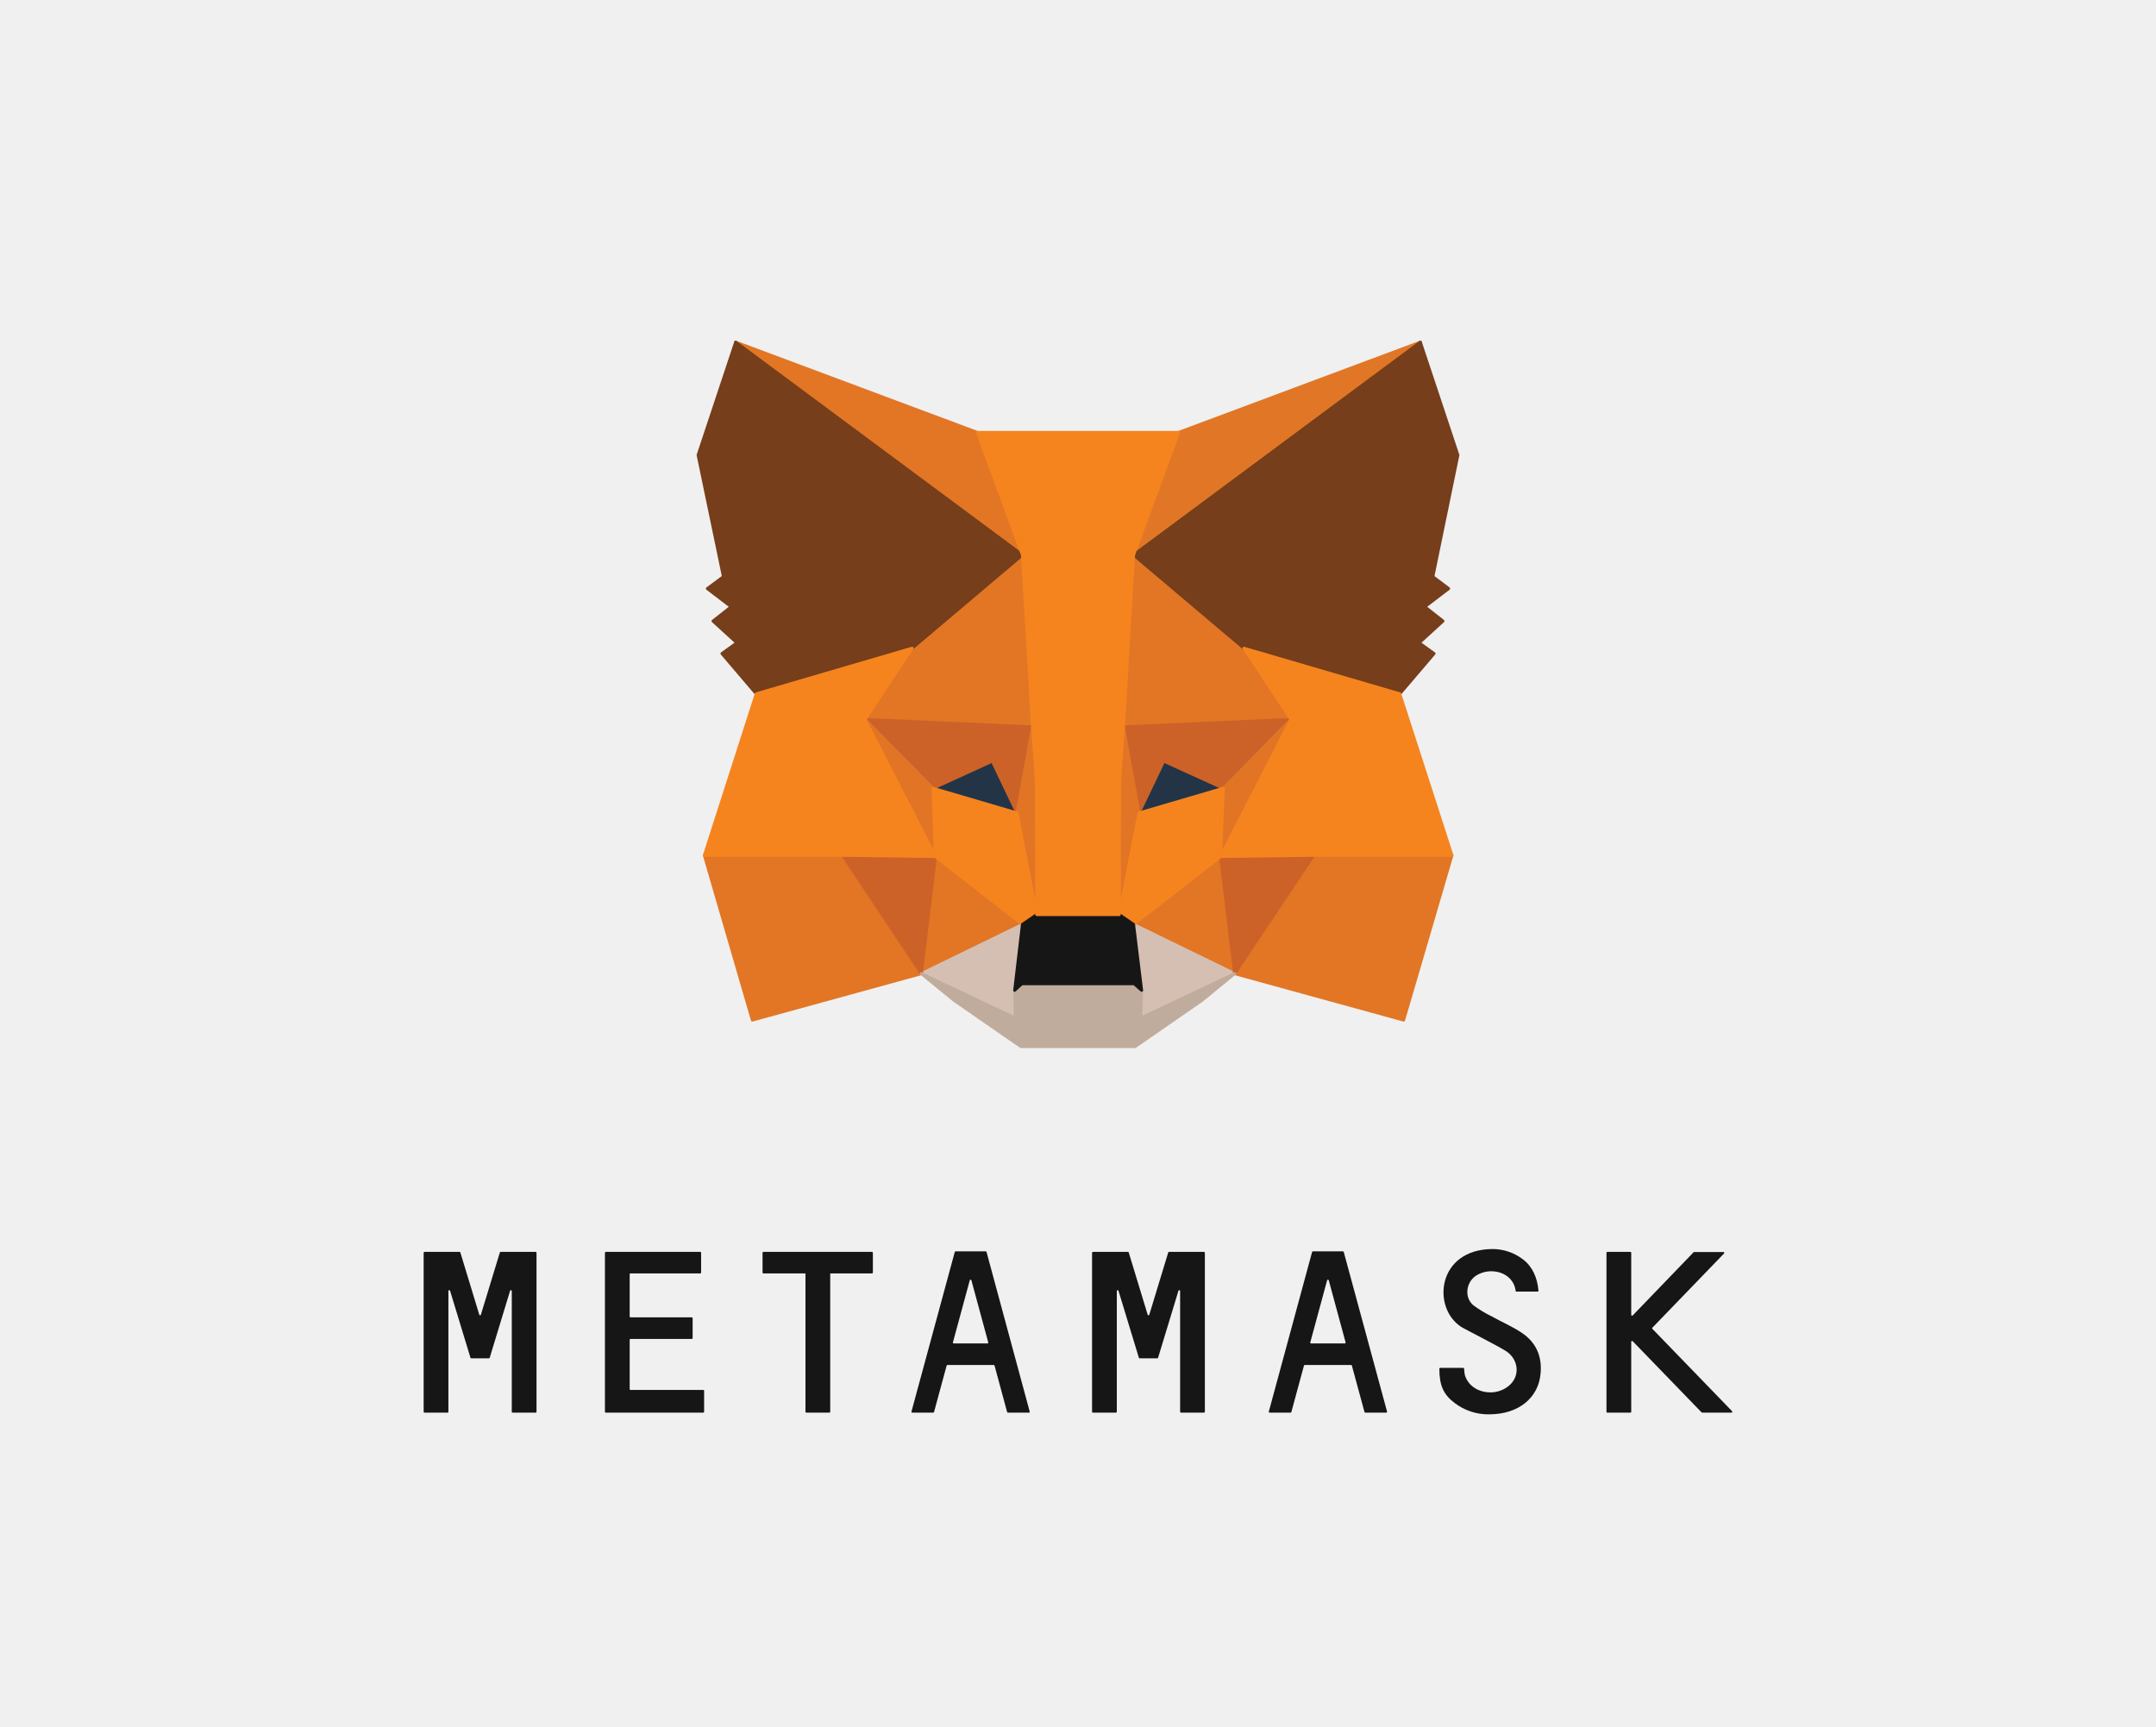
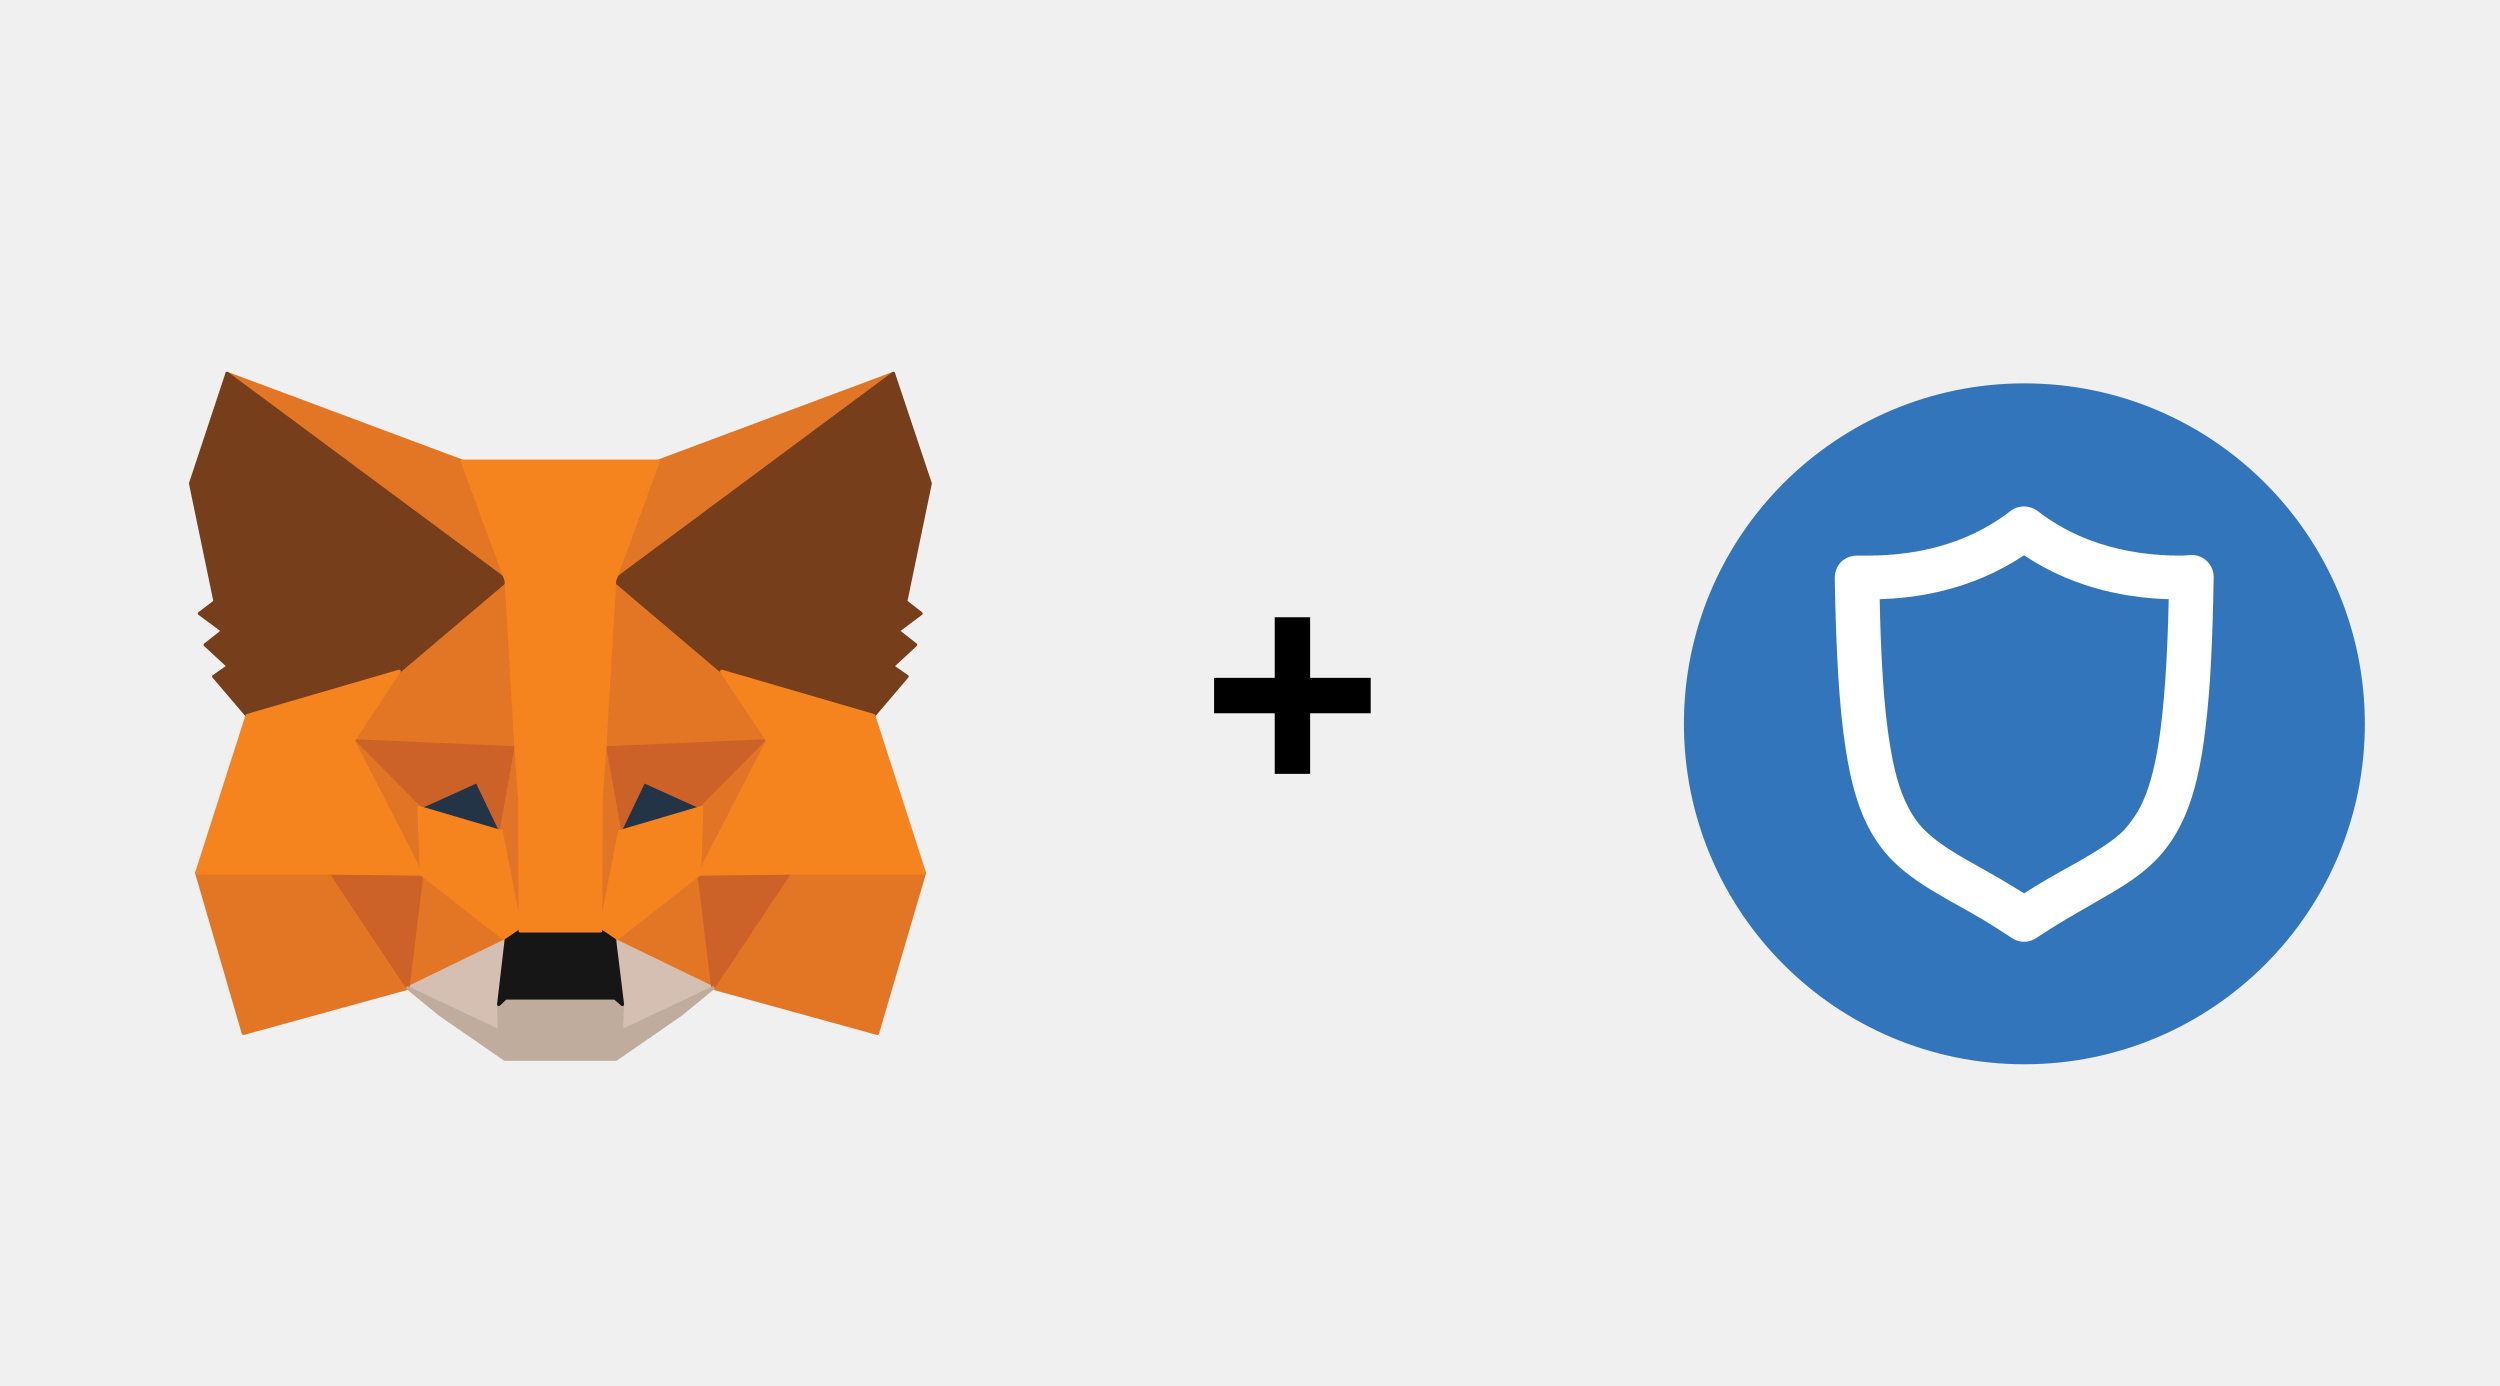
- <svg xmlns="http://www.w3.org/2000/svg" id="Layer_1" data-name="Layer 1" viewBox="0 0 734.3 588.3">
-   <defs>
-     <style>.cls-1,.cls-10{fill:#161616;}.cls-2{fill:#e17726;stroke:#e17726;}.cls-10,.cls-11,.cls-2,.cls-3,.cls-4,.cls-5,.cls-6,.cls-7,.cls-8,.cls-9{stroke-linecap:round;stroke-linejoin:round;}.cls-3{fill:#e27625;stroke:#e27625;}.cls-4{fill:#d5bfb2;stroke:#d5bfb2;}.cls-5{fill:#233447;stroke:#233447;}.cls-6{fill:#cc6228;stroke:#cc6228;}.cls-7{fill:#e27525;stroke:#e27525;}.cls-8{fill:#f5841f;stroke:#f5841f;}.cls-9{fill:#c0ac9d;stroke:#c0ac9d;}.cls-10{stroke:#161616;}.cls-11{fill:#763e1a;stroke:#763e1a;}</style>
-   </defs>
-   <path class="cls-1" d="M518.24,454c-3.17-2.11-6.71-3.64-10.06-5.49a41.82,41.82,0,0,1-6.35-3.83c-3.19-2.63-2.55-7.81.82-10.07,4.78-3.21,12.73-1.39,13.55,5.14a.27.27,0,0,0,.27.25h7.22a.29.29,0,0,0,.29-.32c-.39-4.51-2.1-8.26-5.28-10.66a16.94,16.94,0,0,0-10.26-3.52c-19.13,0-20.87,20.25-10.58,26.64,1.2.74,11.29,5.81,14.86,8s4.69,6.25,3.14,9.46c-1.41,2.94-5.07,4.91-8.73,4.72-4-.21-7.1-2.39-8.19-5.78a10.59,10.59,0,0,1-.28-2.29.29.29,0,0,0-.29-.27h-7.86a.3.3,0,0,0-.29.3c0,5.68,1.42,8.82,5.24,11.69a18.89,18.89,0,0,0,11.65,3.84c10.69,0,16.27-6.06,17.37-12.34S523.77,457.66,518.24,454Z" />
-   <path class="cls-1" d="M177.76,426.47h-7.25a.27.27,0,0,0-.27.2l-6.46,21.21a.28.28,0,0,1-.54,0l-6.45-21.21a.29.29,0,0,0-.28-.2H144.58a.29.29,0,0,0-.29.28v54.19a.29.29,0,0,0,.29.29h7.86a.28.28,0,0,0,.28-.29V439.77a.29.29,0,0,1,.56-.08l6.5,21.35.45,1.49a.29.29,0,0,0,.28.2h6a.29.29,0,0,0,.28-.2l.45-1.49,6.5-21.35a.29.29,0,0,1,.56.08v41.17a.28.28,0,0,0,.28.29h7.86a.29.29,0,0,0,.29-.29V426.75a.29.29,0,0,0-.29-.28Z" />
-   <path class="cls-1" d="M398.15,426.47a.29.29,0,0,0-.27.2l-6.45,21.21a.29.29,0,0,1-.55,0l-6.45-21.21a.28.28,0,0,0-.27-.2H372.23a.29.29,0,0,0-.29.28v54.19a.29.29,0,0,0,.29.29h7.86a.29.29,0,0,0,.28-.29V439.77a.29.29,0,0,1,.56-.08l6.5,21.35.45,1.49a.29.29,0,0,0,.27.2h6a.27.27,0,0,0,.27-.2l.46-1.49,6.49-21.35a.29.29,0,0,1,.56.08v41.17a.29.29,0,0,0,.29.29h7.86a.29.29,0,0,0,.28-.29V426.75a.29.29,0,0,0-.28-.28Z" />
-   <path class="cls-1" d="M297,426.47H260a.29.29,0,0,0-.29.28v6.78a.29.29,0,0,0,.29.28h14.33v47.13a.29.29,0,0,0,.29.29h7.86a.29.29,0,0,0,.28-.29V433.81H297a.29.29,0,0,0,.29-.28v-6.78A.29.29,0,0,0,297,426.47Z" />
-   <path class="cls-1" d="M343.29,481.23h7.14a.28.28,0,0,0,.27-.36L336,426.5a.29.29,0,0,0-.28-.21H325.46a.29.29,0,0,0-.28.21l-14.75,54.37a.29.29,0,0,0,.28.36h7.14a.29.29,0,0,0,.27-.22l4.29-15.8a.28.28,0,0,1,.27-.21h15.78a.29.29,0,0,1,.27.21L343,481A.28.28,0,0,0,343.29,481.23ZM324.55,457.3l5.74-21.17a.29.29,0,0,1,.55,0l5.74,21.17a.28.28,0,0,1-.27.36H324.83A.29.29,0,0,1,324.55,457.3Z" />
-   <path class="cls-1" d="M465,481.23h7.13a.29.29,0,0,0,.28-.36L457.66,426.5a.28.28,0,0,0-.28-.21H447.16a.29.29,0,0,0-.28.21l-14.74,54.37a.29.29,0,0,0,.27.36h7.14a.28.28,0,0,0,.27-.22l4.29-15.8a.29.29,0,0,1,.28-.21h15.77a.28.28,0,0,1,.27.21l4.29,15.8A.29.29,0,0,0,465,481.23ZM446.26,457.3,452,436.13a.29.29,0,0,1,.55,0l5.74,21.17a.29.29,0,0,1-.28.36H446.53A.28.28,0,0,1,446.26,457.3Z" />
-   <path class="cls-1" d="M214.46,473.22V456.4a.27.27,0,0,1,.28-.28h20.88a.29.29,0,0,0,.28-.29v-6.77a.29.29,0,0,0-.28-.29H214.74a.28.28,0,0,1-.28-.28V434.1a.28.28,0,0,1,.28-.29H238.5a.29.29,0,0,0,.29-.28v-6.78a.29.29,0,0,0-.29-.28H206.31a.28.28,0,0,0-.28.28v54.19a.28.28,0,0,0,.28.29h33.21a.29.29,0,0,0,.29-.29v-7.15a.29.29,0,0,0-.29-.29H214.74A.27.27,0,0,1,214.46,473.22Z" />
-   <path class="cls-1" d="M589.92,480.74l-27.14-28.05a.28.28,0,0,1,0-.4L587.19,427a.28.28,0,0,0-.2-.48H577a.29.29,0,0,0-.21.09l-20.72,21.51a.29.29,0,0,1-.5-.2V426.75a.28.28,0,0,0-.28-.28h-7.86a.29.29,0,0,0-.29.28v54.19a.29.29,0,0,0,.29.29h7.86a.28.28,0,0,0,.28-.29V457.09a.29.29,0,0,1,.49-.2l23.47,24.25a.29.29,0,0,0,.2.09h10A.29.29,0,0,0,589.92,480.74Z" />
-   <polygon class="cls-2" points="483.75 116.55 382.63 191.57 401.41 147.31 483.75 116.55" />
-   <polygon class="cls-3" points="250.55 116.55 350.75 192.28 332.89 147.31 250.55 116.55" />
-   <polygon class="cls-3" points="447.4 290.46 420.5 331.68 478.06 347.51 494.51 291.37 447.4 290.46" />
-   <polygon class="cls-3" points="239.89 291.37 256.24 347.51 313.8 331.68 287 290.46 239.89 291.37" />
-   <polygon class="cls-3" points="310.65 220.81 294.61 245.08 351.67 247.62 349.74 186.19 310.65 220.81" />
-   <polygon class="cls-3" points="423.65 220.81 383.95 185.48 382.63 247.62 439.69 245.08 423.65 220.81" />
-   <polygon class="cls-3" points="313.8 331.68 348.22 314.92 318.57 291.78 313.8 331.68" />
-   <polygon class="cls-3" points="386.08 314.92 420.5 331.68 415.73 291.78 386.08 314.92" />
-   <polygon class="cls-4" points="420.5 331.68 386.08 314.92 388.82 337.36 388.52 346.8 420.5 331.68" />
-   <polygon class="cls-4" points="313.8 331.68 345.78 346.8 345.58 337.36 348.22 314.92 313.8 331.68" />
-   <polygon class="cls-5" points="346.39 276.95 317.76 268.53 337.96 259.29 346.39 276.95" />
-   <polygon class="cls-5" points="387.91 276.95 396.34 259.29 416.64 268.53 387.91 276.95" />
-   <polygon class="cls-6" points="313.8 331.68 318.77 290.46 287 291.37 313.8 331.68" />
-   <polygon class="cls-6" points="415.53 290.46 420.5 331.68 447.4 291.37 415.53 290.46" />
-   <polygon class="cls-6" points="439.69 245.08 382.63 247.62 387.91 276.95 396.34 259.29 416.64 268.53 439.69 245.08" />
-   <polygon class="cls-6" points="317.76 268.53 337.96 259.29 346.39 276.95 351.67 247.62 294.61 245.08 317.76 268.53" />
-   <polygon class="cls-7" points="294.61 245.08 318.57 291.78 317.76 268.53 294.61 245.08" />
-   <polygon class="cls-7" points="416.64 268.53 415.73 291.78 439.69 245.08 416.64 268.53" />
-   <polygon class="cls-7" points="351.67 247.62 346.39 276.95 353.09 311.57 354.51 265.99 351.67 247.62" />
-   <polygon class="cls-7" points="382.63 247.62 379.89 265.89 381.21 311.57 387.91 276.95 382.63 247.62" />
-   <polygon class="cls-8" points="387.91 276.95 381.21 311.57 386.08 314.92 415.73 291.78 416.64 268.53 387.91 276.95" />
-   <polygon class="cls-8" points="317.76 268.53 318.57 291.78 348.22 314.92 353.09 311.57 346.39 276.95 317.76 268.53" />
-   <polygon class="cls-9" points="388.52 346.8 388.82 337.36 386.29 335.13 348.01 335.13 345.58 337.36 345.78 346.8 313.8 331.68 324.97 340.81 347.71 356.55 386.59 356.55 409.33 340.81 420.5 331.68 388.52 346.8" />
-   <polygon class="cls-10" points="386.08 314.92 381.21 311.57 353.09 311.57 348.22 314.92 345.58 337.36 348.01 335.13 386.29 335.13 388.82 337.36 386.08 314.92" />
-   <polygon class="cls-11" points="488.01 196.45 496.54 155.03 483.75 116.55 386.08 189.04 423.65 220.81 476.74 236.35 488.42 222.64 483.34 218.99 491.46 211.57 485.27 206.7 493.39 200.51 488.01 196.45" />
-   <polygon class="cls-11" points="237.76 155.03 246.39 196.45 240.91 200.51 249.03 206.7 242.84 211.57 250.96 218.99 245.88 222.64 257.56 236.35 310.65 220.81 348.22 189.04 250.55 116.55 237.76 155.03" />
-   <polygon class="cls-8" points="476.74 236.35 423.65 220.81 439.69 245.08 415.73 291.78 447.4 291.37 494.51 291.37 476.74 236.35" />
-   <polygon class="cls-8" points="310.65 220.81 257.56 236.35 239.89 291.37 287 291.37 318.57 291.78 294.61 245.08 310.65 220.81" />
-   <polygon class="cls-8" points="382.63 247.62 386.08 189.04 401.41 147.31 332.89 147.31 348.22 189.04 351.67 247.62 352.99 266.09 353.09 311.57 381.21 311.57 381.31 266.09 382.63 247.62" />
+ <svg xmlns="http://www.w3.org/2000/svg" version="1.1" id="Layer_1" x="0px" y="0px" viewBox="0 0 734.3 407" style="enable-background:new 0 0 734.3 407;" xml:space="preserve">
+   <style type="text/css">
+ 	.st0{fill:#E17726;stroke:#E17726;stroke-linecap:round;stroke-linejoin:round;}
+ 	.st1{fill:#E27625;stroke:#E27625;stroke-linecap:round;stroke-linejoin:round;}
+ 	.st2{fill:#D5BFB2;stroke:#D5BFB2;stroke-linecap:round;stroke-linejoin:round;}
+ 	.st3{fill:#233447;stroke:#233447;stroke-linecap:round;stroke-linejoin:round;}
+ 	.st4{fill:#CC6228;stroke:#CC6228;stroke-linecap:round;stroke-linejoin:round;}
+ 	.st5{fill:#E27525;stroke:#E27525;stroke-linecap:round;stroke-linejoin:round;}
+ 	.st6{fill:#F5841F;stroke:#F5841F;stroke-linecap:round;stroke-linejoin:round;}
+ 	.st7{fill:#C0AC9D;stroke:#C0AC9D;stroke-linecap:round;stroke-linejoin:round;}
+ 	.st8{fill:#161616;stroke:#161616;stroke-linecap:round;stroke-linejoin:round;}
+ 	.st9{fill:#763E1A;stroke:#763E1A;stroke-linecap:round;stroke-linejoin:round;}
+ 	.st10{stroke:#000000;stroke-miterlimit:10;}
+ 	.st11{fill:#3375BB;}
+ 	.st12{fill-rule:evenodd;clip-rule:evenodd;fill:#FFFFFF;}
+ </style>
+   <polygon class="st0" points="262.4,109.7 177.6,172.7 193.3,135.5 " />
+   <polygon class="st1" points="66.7,109.7 150.8,173.2 135.8,135.5 " />
+   <polygon class="st1" points="231.9,255.6 209.4,290.2 257.7,303.5 271.5,256.4 " />
+   <polygon class="st1" points="57.8,256.4 71.5,303.5 119.8,290.2 97.3,255.6 " />
+   <polygon class="st1" points="117.2,197.2 103.7,217.6 151.6,219.7 150,168.1 " />
+   <polygon class="st1" points="212,197.2 178.7,167.5 177.6,219.7 225.5,217.6 " />
+   <polygon class="st1" points="119.8,290.2 148.7,276.2 123.8,256.7 " />
+   <polygon class="st1" points="180.5,276.2 209.4,290.2 205.4,256.7 " />
+   <polygon class="st2" points="209.4,290.2 180.5,276.2 182.8,295 182.5,302.9 " />
+   <polygon class="st2" points="119.8,290.2 146.7,302.9 146.5,295 148.7,276.2 " />
+   <polygon class="st3" points="147.2,244.3 123.1,237.2 140.1,229.5 " />
+   <polygon class="st3" points="182,244.3 189.1,229.5 206.1,237.2 " />
+   <polygon class="st4" points="119.8,290.2 124,255.6 97.3,256.4 " />
+   <polygon class="st4" points="205.2,255.6 209.4,290.2 231.9,256.4 " />
+   <polygon class="st4" points="225.5,217.6 177.6,219.7 182,244.3 189.1,229.5 206.1,237.2 " />
+   <polygon class="st4" points="123.1,237.2 140.1,229.5 147.2,244.3 151.6,219.7 103.7,217.6 " />
+   <polygon class="st5" points="103.7,217.6 123.8,256.7 123.1,237.2 " />
+   <polygon class="st5" points="206.1,237.2 205.4,256.7 225.5,217.6 " />
+   <polygon class="st5" points="151.6,219.7 147.2,244.3 152.8,273.4 154,235.1 " />
+   <polygon class="st5" points="177.6,219.7 175.3,235 176.4,273.4 182,244.3 " />
+   <polygon class="st6" points="182,244.3 176.4,273.4 180.5,276.2 205.4,256.7 206.1,237.2 " />
+   <polygon class="st6" points="123.1,237.2 123.8,256.7 148.7,276.2 152.8,273.4 147.2,244.3 " />
+   <polygon class="st7" points="182.5,302.9 182.8,295 180.6,293.1 148.5,293.1 146.5,295 146.7,302.9 119.8,290.2 129.2,297.9   148.3,311.1 180.9,311.1 200,297.9 209.4,290.2 " />
+   <polygon class="st8" points="180.5,276.2 176.4,273.4 152.8,273.4 148.7,276.2 146.5,295 148.5,293.1 180.6,293.1 182.8,295 " />
+   <polygon class="st9" points="266,176.7 273.2,142 262.4,109.7 180.5,170.5 212,197.2 256.6,210.2 266.4,198.7 262.1,195.7   268.9,189.4 263.7,185.3 270.5,180.2 " />
+   <polygon class="st9" points="56,142 63.2,176.7 58.6,180.2 65.5,185.3 60.3,189.4 67.1,195.7 62.8,198.7 72.6,210.2 117.2,197.2   148.7,170.5 66.7,109.7 " />
+   <polygon class="st6" points="256.6,210.2 212,197.2 225.5,217.6 205.4,256.7 231.9,256.4 271.5,256.4 " />
+   <polygon class="st6" points="117.2,197.2 72.6,210.2 57.8,256.4 97.3,256.4 123.8,256.7 103.7,217.6 " />
+   <polygon class="st6" points="177.6,219.7 180.5,170.5 193.3,135.5 135.8,135.5 148.7,170.5 151.6,219.7 152.7,235.2 152.8,273.4   176.4,273.4 176.5,235.2 " />
+   <g>
+     <rect x="357.1" y="199.6" class="st10" width="45" height="9.4" />
+     <rect x="357.1" y="199.6" transform="matrix(6.123234e-17 -1 1 6.123234e-17 175.3102 583.9055)" class="st10" width="45" height="9.4" />
+   </g>
+   <circle class="st11" cx="594.6" cy="212.6" r="100" />
+   <path class="st12" d="M643.7,163c3.6,0,6.5,2.9,6.5,6.5c0,0,0,0,0,0.1c-0.3,18.6-1,32.9-2.4,44.2c-1.3,11.3-3.3,19.7-6.3,26.4  c-2,4.5-4.5,8.3-7.4,11.5c-3.9,4.2-8.4,7.3-13.3,10.2c-2.1,1.2-4.3,2.5-6.5,3.8c-4.9,2.8-10.2,5.8-16.2,9.8c-2.2,1.5-5,1.5-7.2,0  c-6.1-4.1-11.5-7.2-16.4-9.9c-1.1-0.6-2.2-1.2-3.2-1.8c-5.7-3.3-10.9-6.5-15.4-11c-3-3-5.6-6.7-7.7-11c-2.8-5.8-4.7-12.8-6.1-21.9  c-1.9-12.2-2.8-28.1-3.2-50.1c0-1.7,0.6-3.4,1.8-4.7c1.2-1.2,2.9-1.9,4.7-1.9h2.7c8.3,0,26.6-0.8,42.4-13.1c2.3-1.8,5.6-1.8,8,0  c15.8,12.3,34.1,13.1,42.4,13.1 M629.1,236.1c2-4.2,3.7-10,5-18.3c1.5-9.9,2.5-23.4,2.9-41.8c-9.8-0.3-26.5-2.2-42.5-12.9  c-16,10.7-32.7,12.6-42.4,12.9c0.3,15.2,1,27,2.1,36.3c1.3,10.6,3,17.7,5.3,22.8c1.5,3.3,3.1,5.8,5,7.9c2.6,2.8,5.9,5.2,10.3,7.9  c1.9,1.1,3.9,2.3,6.1,3.5c4,2.2,8.5,4.8,13.6,8c5-3.2,9.4-5.7,13.4-7.9c1.2-0.7,2.3-1.3,3.4-1.9c5.5-3.2,9.6-5.8,12.6-8.8  C625.9,241.5,627.6,239.2,629.1,236.1" />
</svg>
